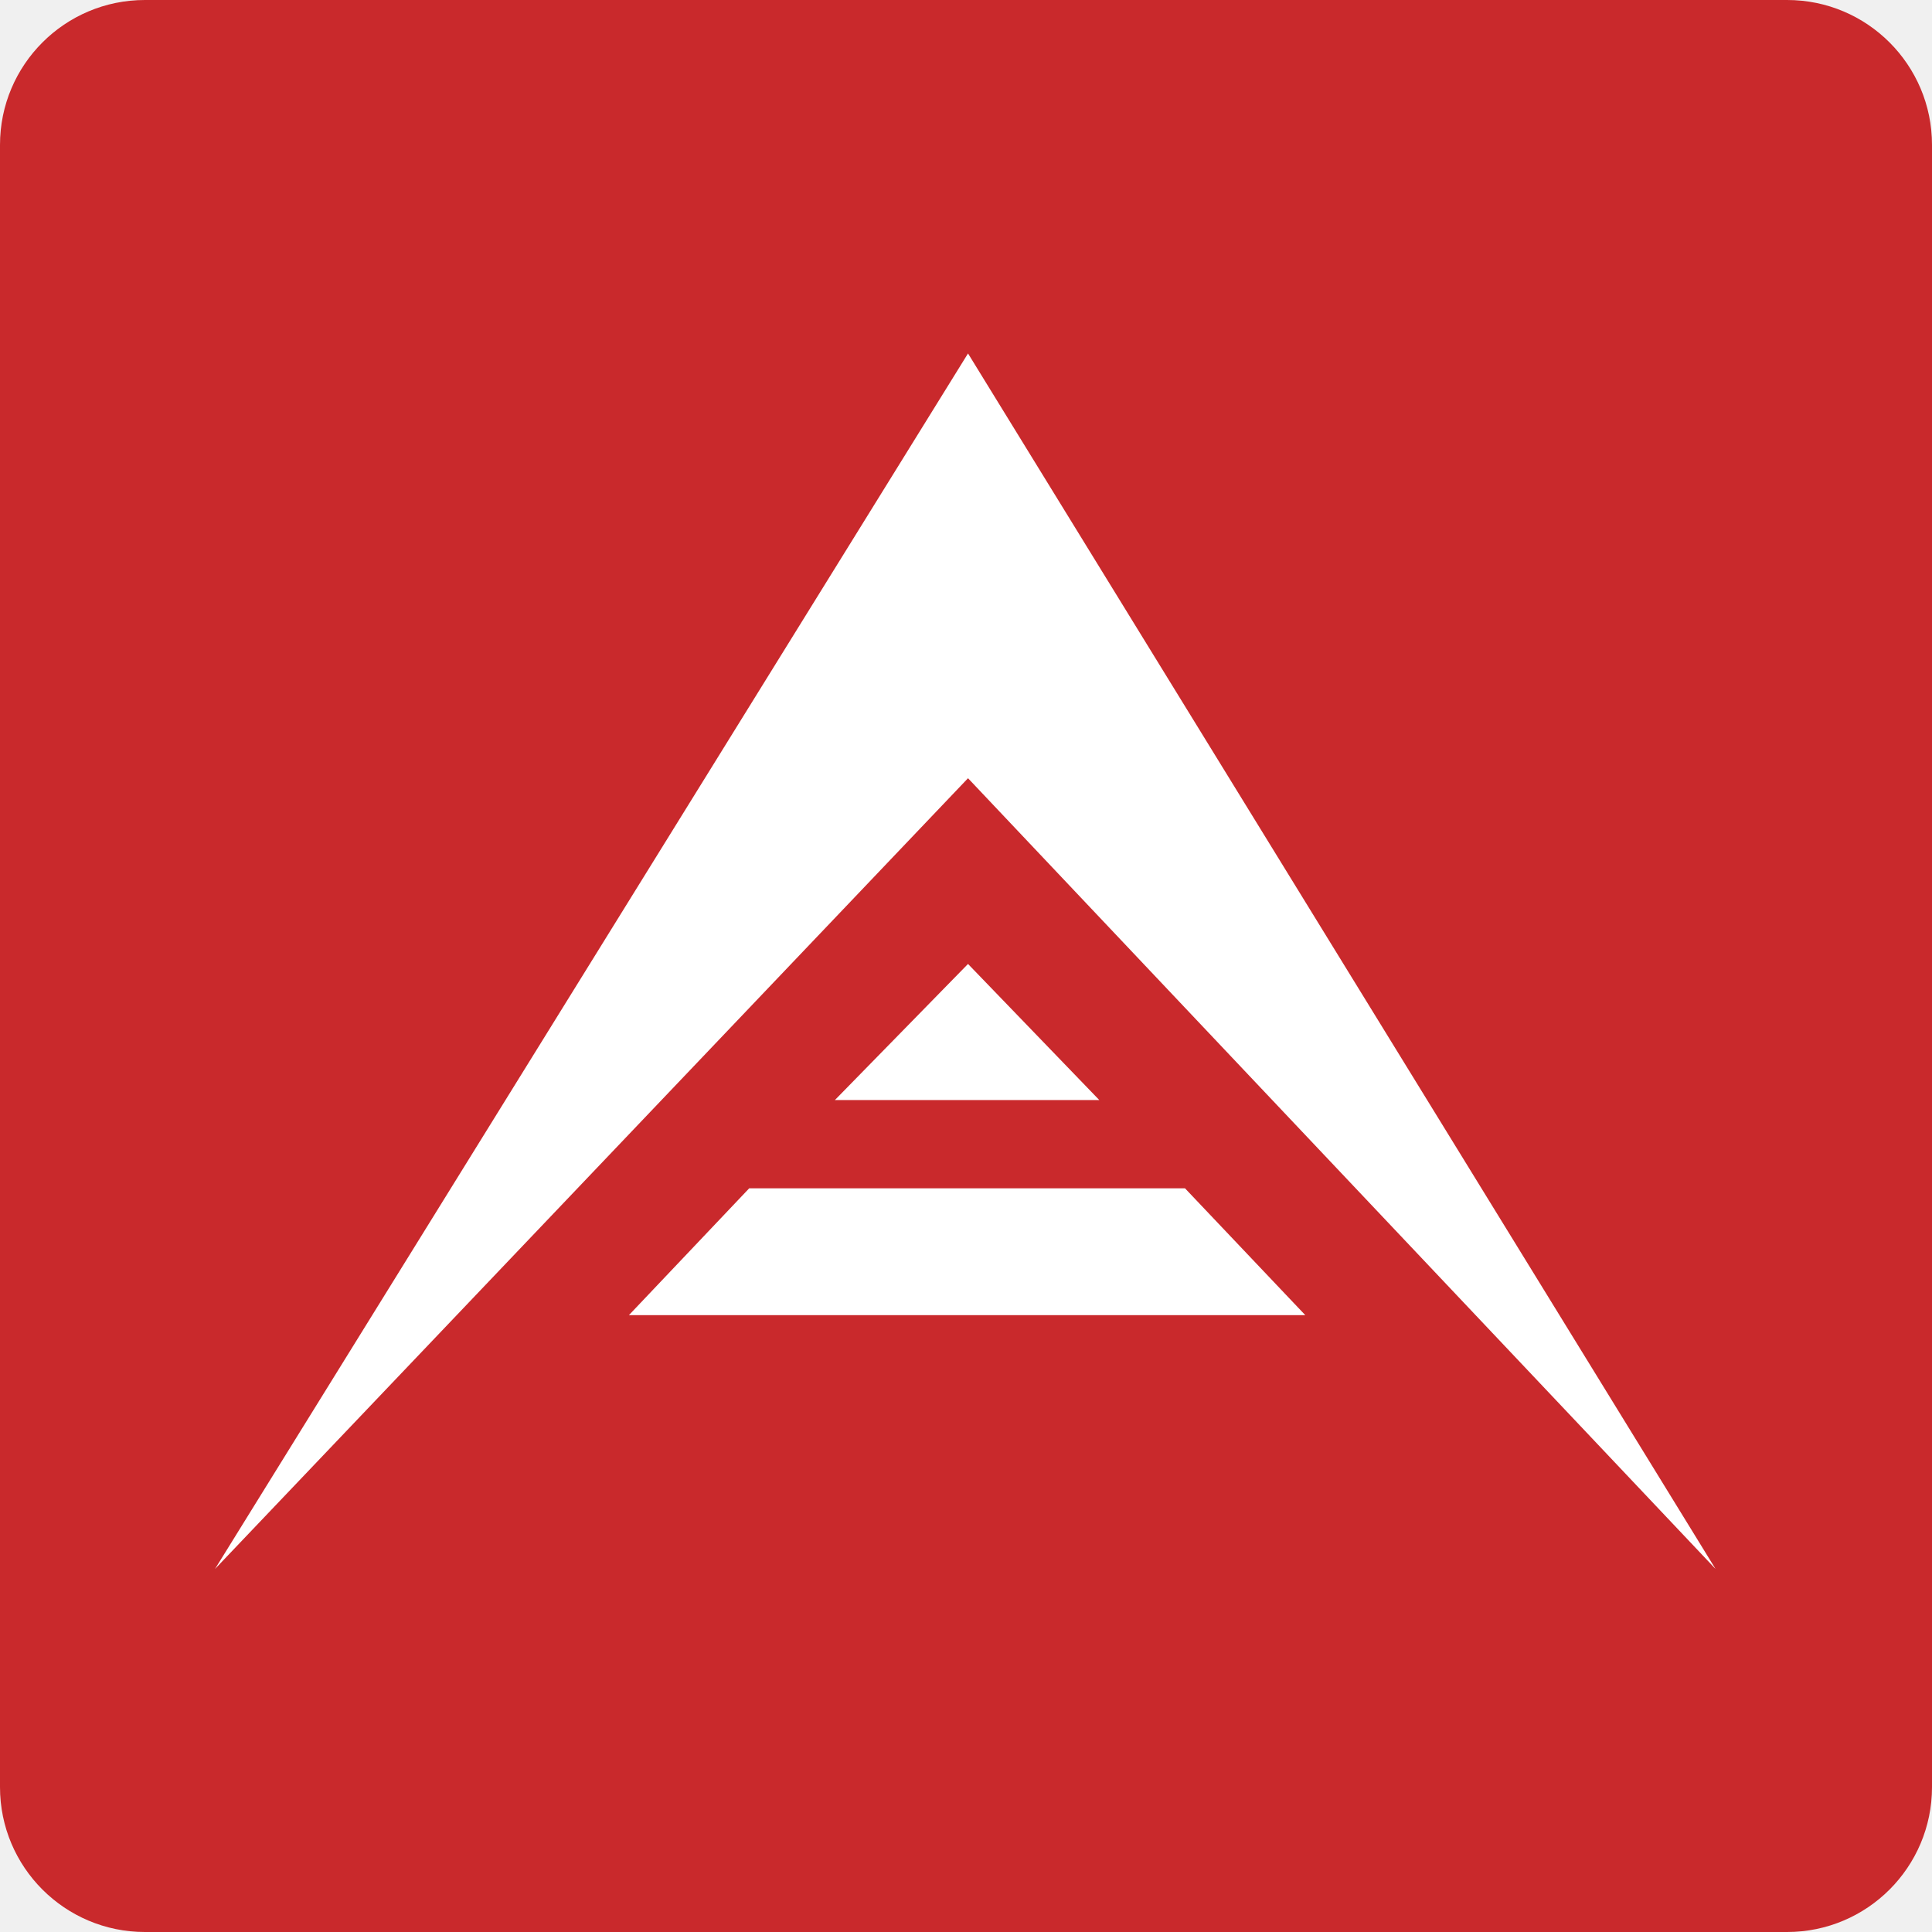
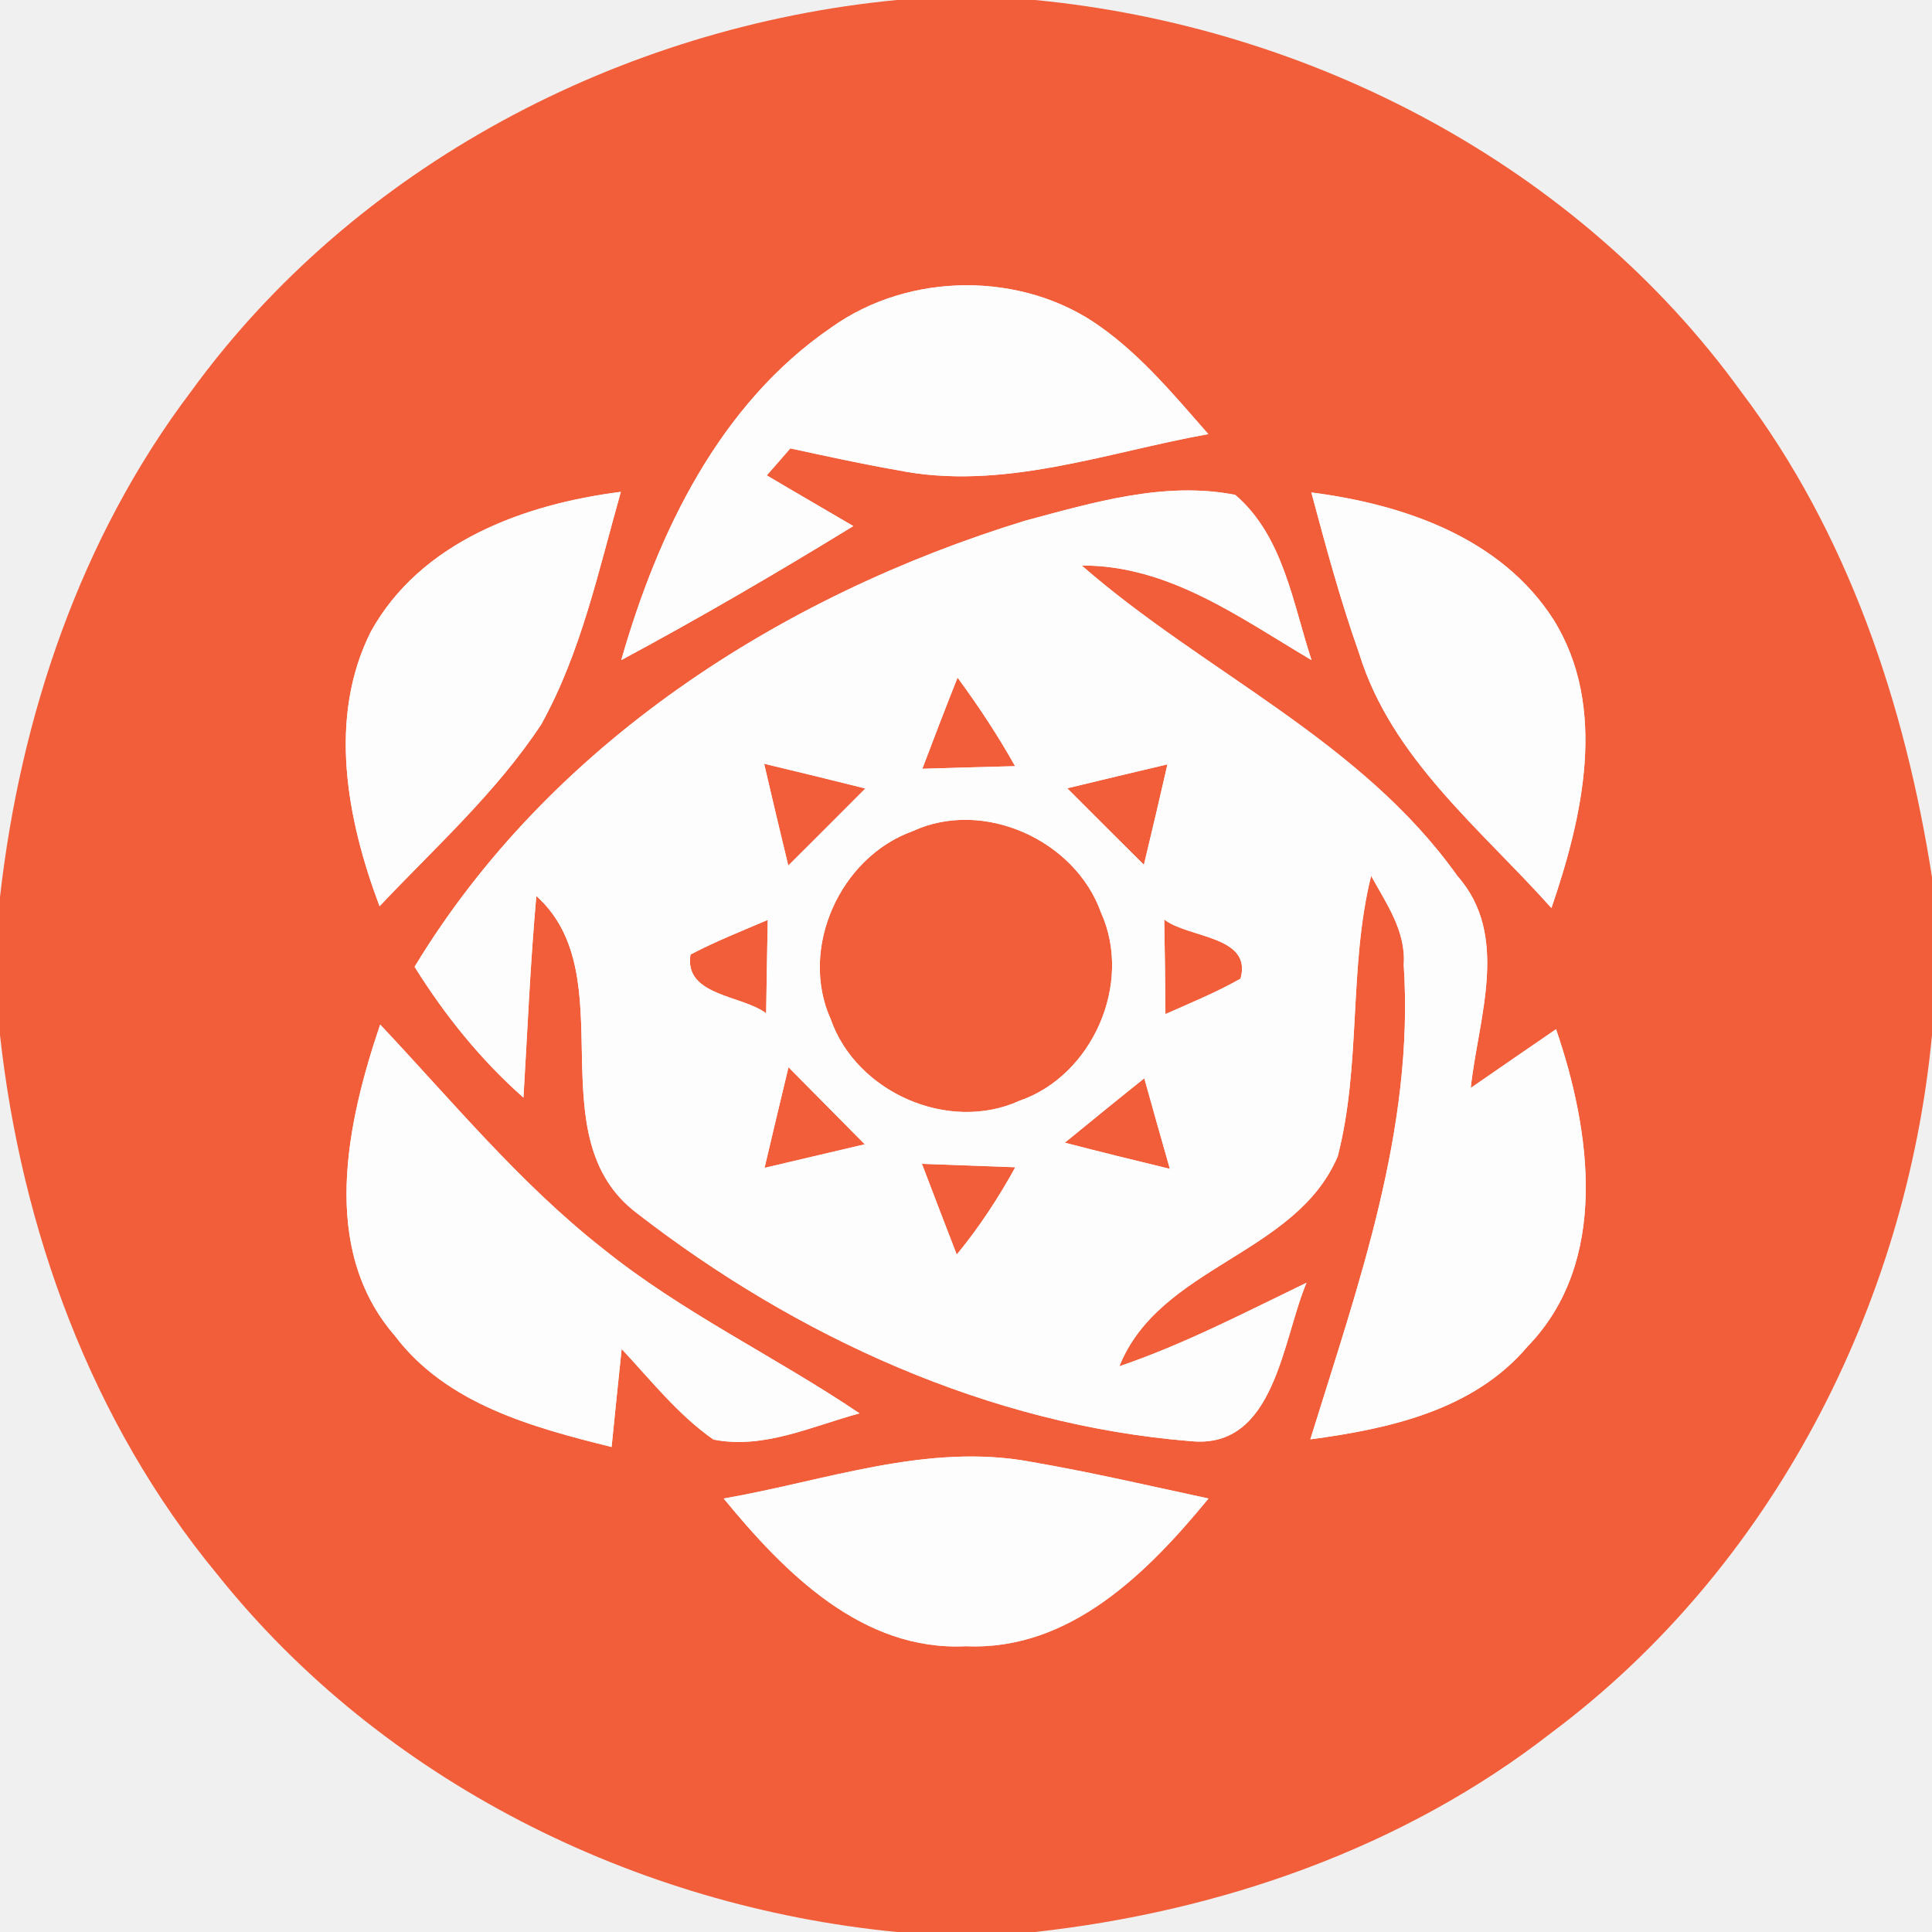
- <svg xmlns="http://www.w3.org/2000/svg" width="1200" height="1200">
-   <rect width="1200" height="1200" rx="90" ry="90" fill="#c9292c" />
-   <path d="M1065.55 974.5l-464.3-491.13L133.553 974.5l467.7-754.97zM518.582 683.248h164.2l-81.532-84.521zM810.751 816.88l-74.74-78.809H465.357l-74.74 78.809h420.134z" fill="#fff" fill-rule="evenodd" />
+ <svg xmlns="http://www.w3.org/2000/svg" width="96pt" height="96pt" viewBox="0 0 96 96" version="1.1">
+   <g id="#f25e39ff">
+     <path fill="#f25e39" opacity="1.00" d=" M 44.56 0.00 L 51.43 0.00 C 65.14 1.32 78.39 8.22 86.52 19.47 C 91.81 26.46 94.66 34.99 96.00 43.59 L 96.00 51.43 C 94.72 64.91 88.02 77.93 77.10 86.09 C 69.74 91.83 60.65 94.98 51.43 96.00 L 44.57 96.00 C 31.56 94.74 18.98 88.49 10.78 78.21 C 4.54 70.65 1.07 61.12 0.00 51.43 L 0.00 44.57 C 1.02 35.59 4.00 26.72 9.48 19.47 C 17.63 8.24 30.85 1.32 44.56 0.00 M 41.31 16.27 C 35.73 20.09 32.68 26.48 30.87 32.80 C 34.78 30.70 38.62 28.46 42.40 26.14 C 40.97 25.30 39.53 24.47 38.10 23.62 C 38.39 23.29 38.98 22.62 39.27 22.28 C 41.03 22.66 42.80 23.05 44.58 23.36 C 49.80 24.42 54.96 22.48 60.04 21.57 C 58.38 19.68 56.76 17.72 54.70 16.25 C 50.83 13.46 45.18 13.50 41.31 16.27 M 50.95 25.87 C 38.78 29.60 27.29 36.99 20.60 48.04 C 22.10 50.44 23.88 52.66 26.01 54.54 C 26.21 51.20 26.35 47.86 26.65 44.52 C 31.10 48.52 26.57 56.47 31.67 60.30 C 39.56 66.41 49.14 70.81 59.17 71.61 C 63.36 72.03 63.71 66.59 64.92 63.74 C 61.87 65.21 58.85 66.79 55.62 67.89 C 57.63 62.89 64.38 62.37 66.47 57.46 C 67.65 52.90 67.00 48.09 68.13 43.52 C 68.89 44.90 69.87 46.28 69.75 47.94 C 70.29 56.10 67.48 63.86 65.11 71.52 C 69.03 71.00 73.23 70.07 75.90 66.91 C 79.99 62.70 79.05 56.20 77.32 51.14 C 75.90 52.11 74.49 53.09 73.08 54.06 C 73.45 50.60 75.05 46.50 72.42 43.53 C 67.62 36.77 59.83 33.41 53.75 28.10 C 58.08 28.08 61.61 30.70 65.17 32.80 C 64.23 29.96 63.77 26.64 61.38 24.59 C 57.87 23.90 54.32 24.97 50.95 25.87 M 18.43 31.38 C 16.27 35.67 17.24 40.73 18.86 45.03 C 21.62 42.11 24.66 39.38 26.89 36.00 C 28.88 32.42 29.74 28.35 30.85 24.44 C 26.05 25.05 20.90 26.92 18.43 31.38 M 65.16 24.47 C 65.88 27.15 66.60 29.83 67.53 32.45 C 69.13 37.68 73.58 41.19 77.09 45.12 C 78.64 40.59 79.90 35.15 77.20 30.80 C 74.59 26.71 69.74 25.06 65.16 24.47 M 18.89 50.91 C 17.23 55.82 15.87 62.04 19.61 66.36 C 22.18 69.77 26.45 70.92 30.39 71.90 C 30.55 70.28 30.72 68.66 30.89 67.03 C 32.35 68.59 33.69 70.30 35.45 71.53 C 37.94 72.03 40.36 70.86 42.71 70.23 C 38.52 67.40 33.89 65.22 29.94 62.03 C 25.82 58.79 22.47 54.71 18.89 50.91 M 35.96 74.46 C 38.98 78.14 42.84 82.06 48.00 81.80 C 53.16 82.03 57.03 78.14 60.05 74.46 C 57.12 73.83 54.20 73.15 51.24 72.64 C 46.08 71.67 41.00 73.59 35.96 74.46 Z" />
+     <path fill="#f25e39" opacity="1.00" d=" M 47.58 33.67 C 48.62 35.08 49.58 36.54 50.44 38.07 C 48.90 38.11 47.36 38.15 45.83 38.20 C 46.40 36.69 46.98 35.18 47.58 33.67 Z" />
+     <path fill="#f25e39" opacity="1.00" d=" M 37.97 37.95 C 39.65 38.35 41.32 38.76 43.00 39.18 C 41.72 40.46 40.45 41.74 39.17 43.01 C 38.76 41.32 38.36 39.64 37.97 37.95 Z" />
+     <path fill="#f25e39" opacity="1.00" d=" M 53.03 39.17 C 54.69 38.77 56.35 38.37 58.01 37.98 C 57.63 39.65 57.24 41.31 56.84 42.97 C 55.57 41.71 54.30 40.44 53.03 39.17 Z" />
+     <path fill="#f25e39" opacity="1.00" d=" M 45.35 41.30 C 48.86 39.67 53.43 41.74 54.71 45.35 C 56.30 48.86 54.29 53.45 50.65 54.70 C 47.13 56.30 42.55 54.28 41.28 50.65 C 39.69 47.13 41.74 42.59 45.35 41.30 Z" />
+     <path fill="#f25e39" opacity="1.00" d=" M 34.31 47.43 C 35.55 46.78 36.86 46.26 38.15 45.71 C 38.12 47.26 38.09 48.80 38.07 50.35 C 36.84 49.43 33.98 49.49 34.31 47.43 Z" />
+     <path fill="#f25e39" opacity="1.00" d=" M 57.85 45.69 C 59.07 46.63 62.24 46.49 61.64 48.63 C 60.44 49.31 59.17 49.83 57.91 50.39 C 57.90 48.82 57.88 47.26 57.85 45.69 Z" />
+     <path fill="#f25e39" opacity="1.00" d=" M 39.18 53.03 C 40.44 54.31 41.71 55.58 42.97 56.86 C 41.31 57.25 39.65 57.64 37.99 58.03 C 38.38 56.36 38.78 54.70 39.18 53.03 Z" />
+     <path fill="#f25e39" opacity="1.00" d=" M 52.91 56.78 C 54.22 55.71 55.53 54.64 56.86 53.58 C 57.28 55.08 57.70 56.58 58.13 58.08 C 56.38 57.66 54.65 57.23 52.91 56.78 Z" />
+     <path fill="#f25e39" opacity="1.00" d=" M 45.81 57.83 C 47.36 57.89 48.90 57.94 50.45 58.00 C 49.61 59.53 48.65 60.99 47.54 62.34 C 46.96 60.84 46.38 59.33 45.81 57.83 Z" />
+   </g>
+   <g id="#fefdfdff">
+     <path fill="#fefdfd" opacity="1.00" d=" M 41.31 16.27 C 45.18 13.50 50.83 13.46 54.70 16.25 C 56.76 17.72 58.38 19.68 60.04 21.57 C 54.96 22.48 49.80 24.42 44.58 23.36 C 42.80 23.05 41.03 22.66 39.27 22.28 C 38.98 22.62 38.39 23.29 38.10 23.62 C 39.53 24.47 40.97 25.30 42.40 26.14 C 38.62 28.46 34.78 30.70 30.87 32.80 C 32.68 26.48 35.73 20.09 41.31 16.27 Z" />
+     <path fill="#fefdfd" opacity="1.00" d=" M 50.95 25.87 C 54.32 24.97 57.87 23.90 61.38 24.59 C 63.77 26.64 64.23 29.96 65.17 32.80 C 61.61 30.70 58.08 28.08 53.75 28.10 C 59.83 33.41 67.62 36.77 72.42 43.53 C 75.05 46.50 73.45 50.60 73.08 54.06 C 74.49 53.09 75.90 52.11 77.32 51.14 C 79.05 56.20 79.99 62.70 75.90 66.91 C 73.23 70.07 69.03 71.00 65.11 71.52 C 67.48 63.86 70.29 56.10 69.75 47.94 C 69.87 46.28 68.89 44.90 68.13 43.52 C 67.00 48.09 67.65 52.90 66.47 57.46 C 64.38 62.37 57.63 62.89 55.62 67.89 C 58.85 66.79 61.87 65.21 64.92 63.74 C 63.71 66.59 63.36 72.03 59.17 71.61 C 49.14 70.81 39.56 66.41 31.67 60.30 C 26.57 56.47 31.10 48.52 26.65 44.52 C 26.35 47.86 26.21 51.20 26.01 54.54 C 23.88 52.66 22.10 50.44 20.60 48.04 C 27.29 36.99 38.78 29.60 50.95 25.87 M 47.58 33.67 C 46.98 35.18 46.40 36.69 45.83 38.20 C 47.36 38.15 48.90 38.11 50.44 38.07 C 49.58 36.54 48.62 35.08 47.58 33.67 M 37.97 37.95 C 38.36 39.64 38.76 41.32 39.17 43.01 C 40.45 41.74 41.72 40.46 43.00 39.18 C 41.32 38.76 39.65 38.35 37.97 37.95 M 53.03 39.17 C 54.30 40.44 55.57 41.71 56.84 42.97 C 57.24 41.31 57.63 39.65 58.01 37.98 C 56.35 38.37 54.69 38.77 53.03 39.17 M 45.35 41.30 C 41.74 42.59 39.69 47.13 41.28 50.65 C 42.55 54.28 47.13 56.30 50.65 54.70 C 54.29 53.45 56.30 48.86 54.71 45.35 C 53.43 41.74 48.86 39.67 45.35 41.30 M 34.31 47.43 C 33.98 49.49 36.84 49.43 38.07 50.35 C 38.09 48.80 38.12 47.26 38.15 45.71 C 36.86 46.26 35.55 46.78 34.31 47.43 M 57.85 45.69 C 57.88 47.26 57.90 48.82 57.91 50.39 C 59.17 49.83 60.44 49.31 61.64 48.63 C 62.24 46.49 59.07 46.63 57.85 45.69 M 39.18 53.03 C 38.78 54.70 38.38 56.36 37.99 58.03 C 39.65 57.64 41.31 57.25 42.97 56.86 C 41.71 55.58 40.44 54.31 39.18 53.03 M 52.91 56.78 C 54.65 57.23 56.38 57.66 58.13 58.08 C 57.70 56.58 57.28 55.08 56.86 53.58 C 55.53 54.64 54.22 55.71 52.91 56.78 M 45.81 57.83 C 46.38 59.33 46.96 60.84 47.54 62.34 C 48.65 60.99 49.61 59.53 50.45 58.00 C 48.90 57.94 47.36 57.89 45.81 57.83 Z" />
+     <path fill="#fefdfd" opacity="1.00" d=" M 18.43 31.38 C 20.90 26.92 26.05 25.05 30.85 24.44 C 29.74 28.35 28.88 32.42 26.89 36.00 C 24.66 39.38 21.62 42.11 18.86 45.03 C 17.24 40.73 16.27 35.67 18.43 31.38 Z" />
+     <path fill="#fefdfd" opacity="1.00" d=" M 65.16 24.47 C 69.74 25.06 74.59 26.71 77.20 30.80 C 79.90 35.15 78.64 40.59 77.09 45.12 C 73.58 41.19 69.13 37.68 67.53 32.45 C 66.60 29.83 65.88 27.15 65.16 24.47 Z" />
+     <path fill="#fefdfd" opacity="1.00" d=" M 18.89 50.91 C 22.47 54.71 25.82 58.79 29.94 62.03 C 33.89 65.22 38.52 67.40 42.71 70.23 C 40.36 70.86 37.94 72.03 35.45 71.53 C 33.69 70.30 32.35 68.59 30.89 67.03 C 30.72 68.66 30.55 70.28 30.39 71.90 C 26.45 70.92 22.18 69.77 19.61 66.36 C 15.87 62.04 17.23 55.82 18.89 50.91 Z" />
+     <path fill="#fefdfd" opacity="1.00" d=" M 35.96 74.46 C 41.00 73.59 46.08 71.67 51.24 72.64 C 54.20 73.15 57.12 73.83 60.05 74.46 C 57.03 78.14 53.16 82.03 48.00 81.80 C 42.84 82.06 38.98 78.14 35.96 74.46 Z" />
+   </g>
</svg>
